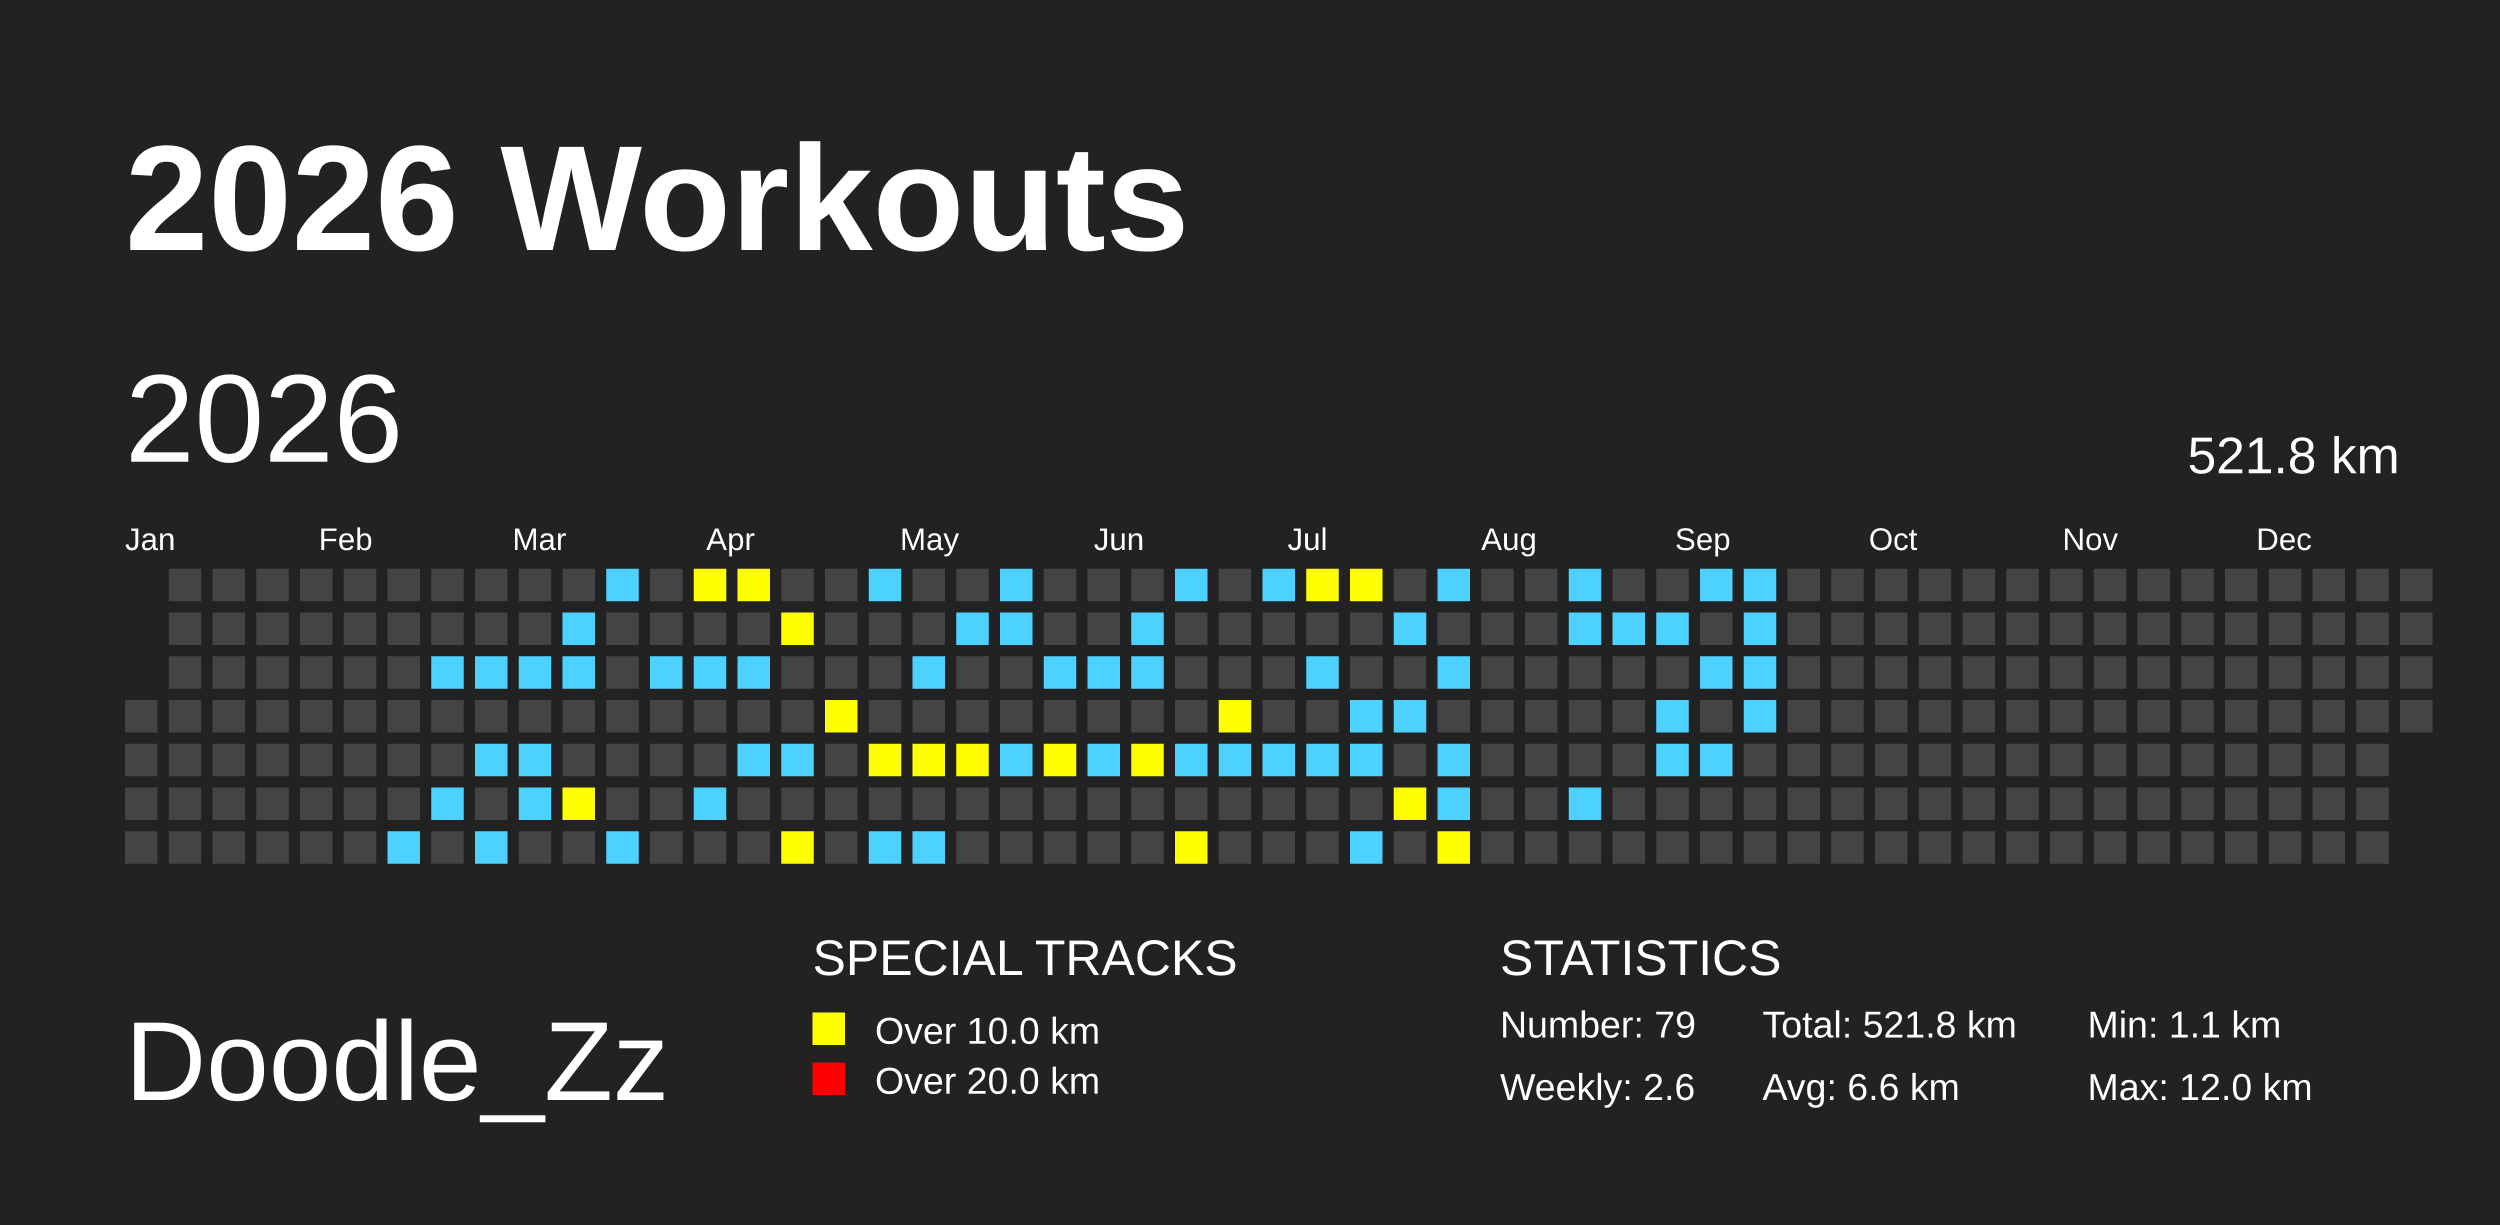
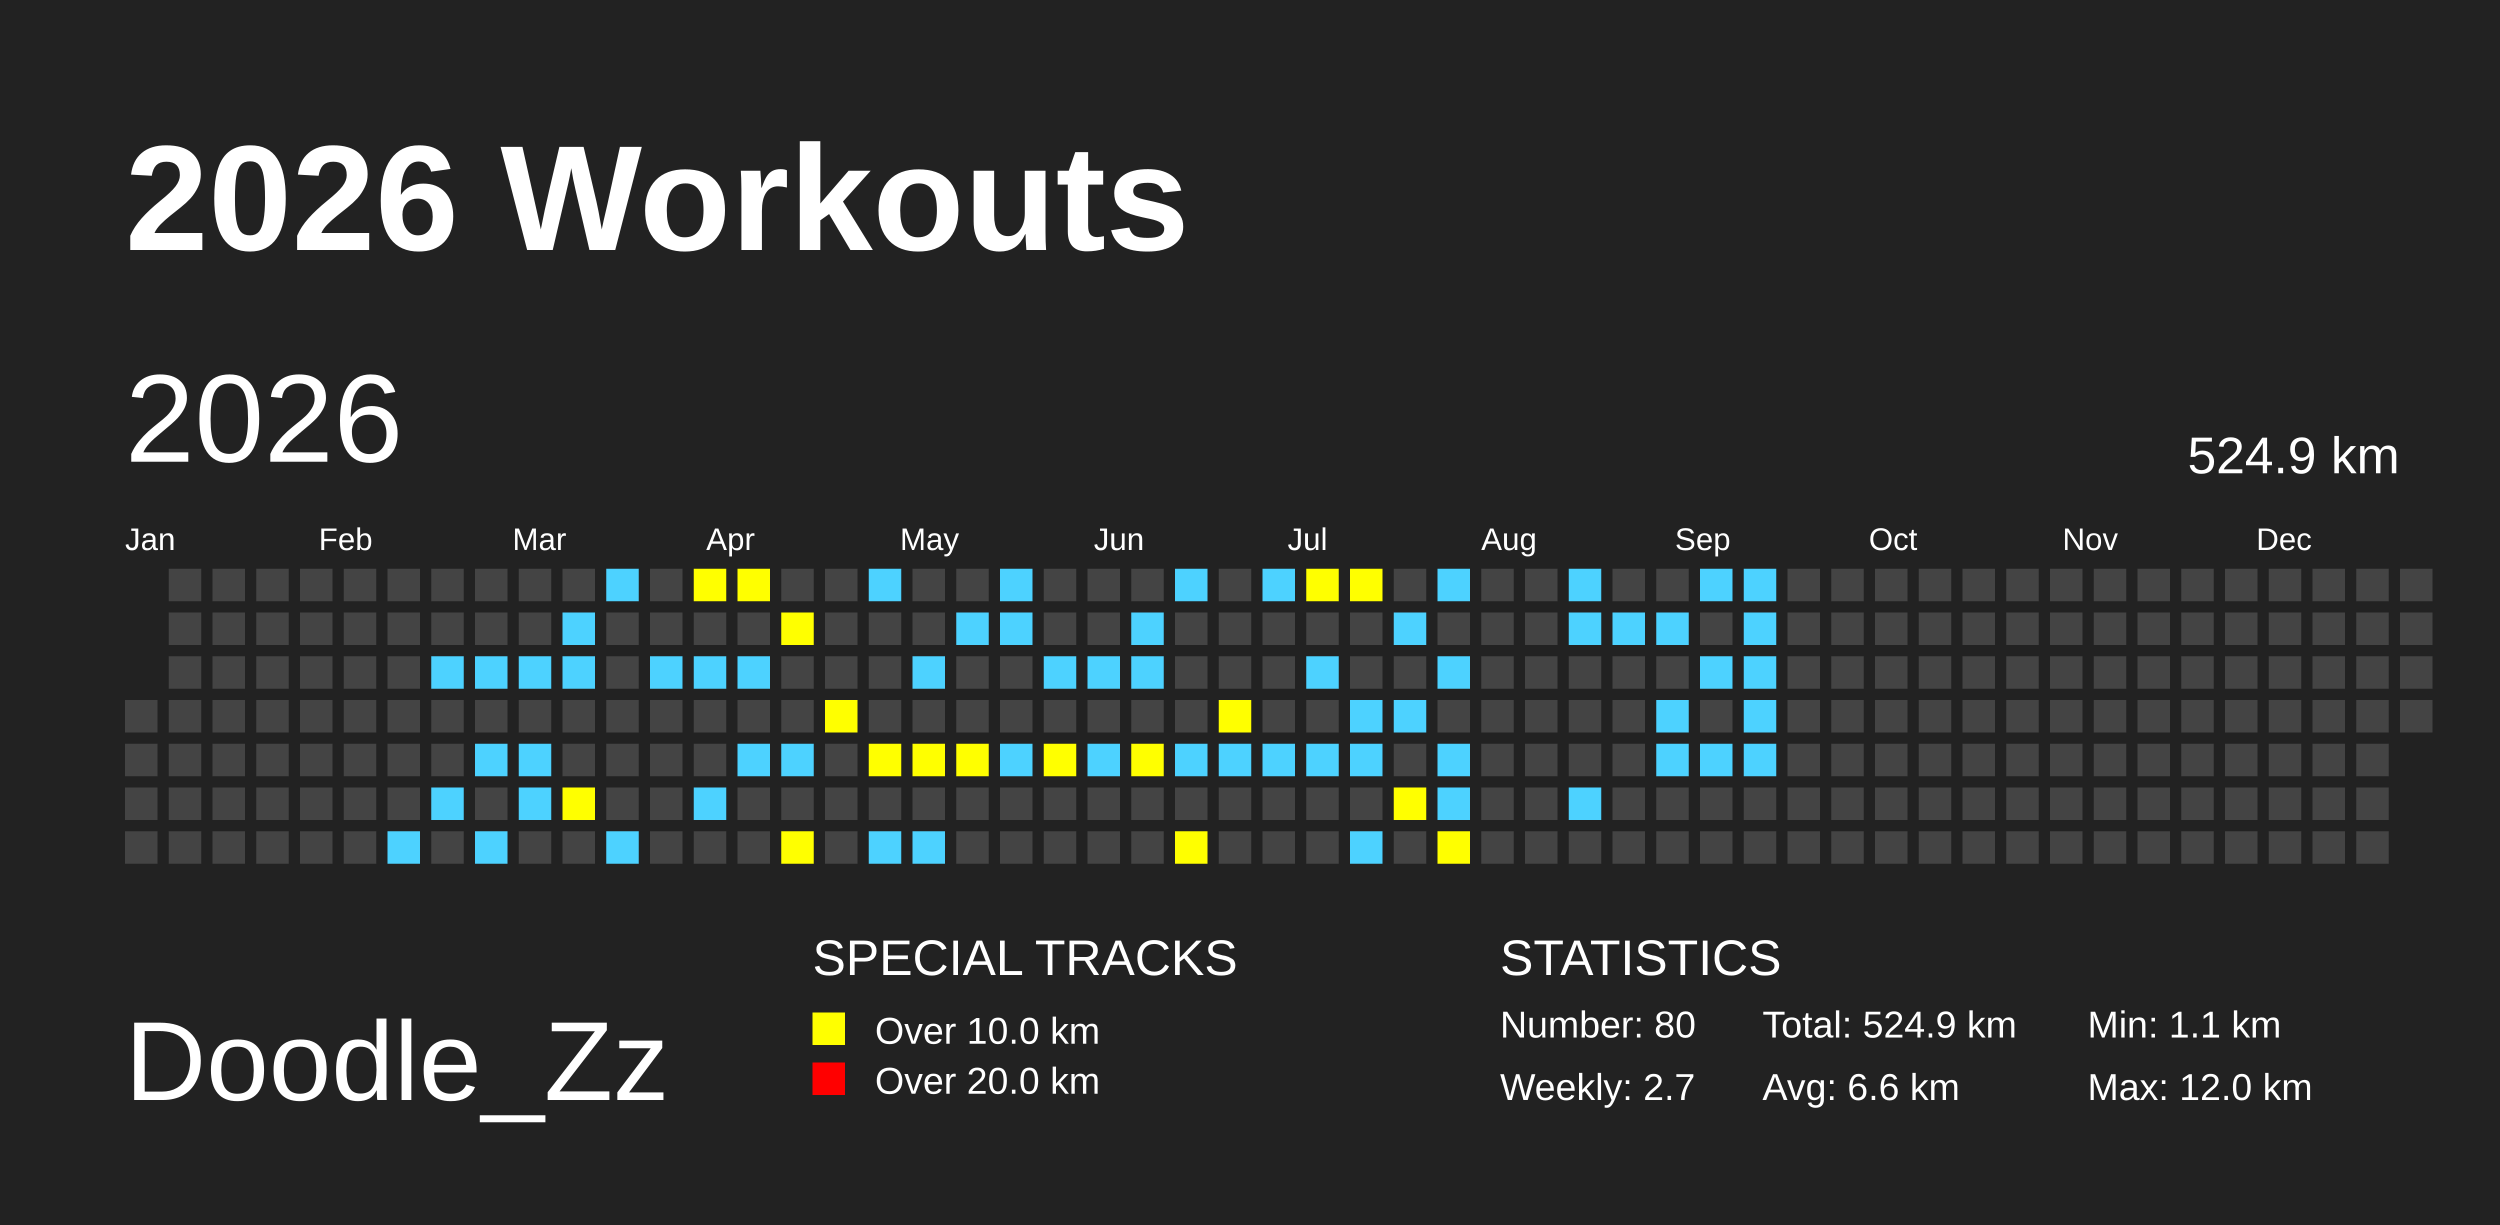
<svg xmlns="http://www.w3.org/2000/svg" baseProfile="full" height="98mm" version="1.1" viewBox="0,0,200,98" width="200mm">
  <defs>
    <pattern height="2" id="indoor-stripe" patternUnits="userSpaceOnUse" width="2">
      <line stroke="white" stroke-opacity="0.45" stroke-width="0.5" x1="0" x2="2" y1="2" y2="0" />
    </pattern>
  </defs>
  <rect fill="#222222" height="98" width="200" x="0" y="0" />
  <text fill="#FFFFFF" style="font-size:12px; font-family:Arial; font-weight:bold;" x="10" y="20">2026 Workouts</text>
  <text fill="#FFFFFF" style="font-size:9px; font-family:Arial" x="10" y="88">Doodle_Zz</text>
  <text fill="#FFFFFF" style="font-size:4px; font-family:Arial" x="65" y="78">SPECIAL TRACKS</text>
  <rect fill="yellow" height="2.6" width="2.6" x="65" y="81" />
  <text fill="#FFFFFF" style="font-size:3px; font-family:Arial" x="70" y="83.5">Over 10.0 km</text>
  <rect fill="red" height="2.6" width="2.6" x="65" y="85" />
  <text fill="#FFFFFF" style="font-size:3px; font-family:Arial" x="70" y="87.5">Over 20.0 km</text>
  <text fill="#FFFFFF" style="font-size:4px; font-family:Arial" x="120" y="78">STATISTICS</text>
-   <text fill="#FFFFFF" style="font-size:3px; font-family:Arial" x="120" y="83">Number: 79</text>
-   <text fill="#FFFFFF" style="font-size:3px; font-family:Arial" x="120" y="88">Weekly: 2.6</text>
-   <text fill="#FFFFFF" style="font-size:3px; font-family:Arial" x="141" y="83">Total: 521.8 km</text>
+   <text fill="#FFFFFF" style="font-size:3px; font-family:Arial" x="120" y="83">Number: 80</text>
+   <text fill="#FFFFFF" style="font-size:3px; font-family:Arial" x="120" y="88">Weekly: 2.7</text>
+   <text fill="#FFFFFF" style="font-size:3px; font-family:Arial" x="141" y="83">Total: 524.9 km</text>
  <text fill="#FFFFFF" style="font-size:3px; font-family:Arial" x="141" y="88">Avg: 6.6 km</text>
  <text fill="#FFFFFF" style="font-size:3px; font-family:Arial" x="167" y="83">Min: 1.1 km</text>
  <text fill="#FFFFFF" style="font-size:3px; font-family:Arial" x="167" y="88">Max: 12.0 km</text>
  <text dominant-baseline="hanging" fill="#FFFFFF" style="font-size:10.0px; font-family:Arial;" x="10" y="30">2026</text>
-   <text dominant-baseline="hanging" fill="#FFFFFF" style="font-size:4.125px; font-family:Arial;" x="175" y="35">521.8 km</text>
+   <text dominant-baseline="hanging" fill="#FFFFFF" style="font-size:4.125px; font-family:Arial;" x="175" y="35">524.9 km</text>
  <text fill="#FFFFFF" style="font-size:2.5px; font-family:Arial" x="10.0" y="44">Jan</text>
  <text fill="#FFFFFF" style="font-size:2.5px; font-family:Arial" x="25.5" y="44">Feb</text>
  <text fill="#FFFFFF" style="font-size:2.5px; font-family:Arial" x="41.0" y="44">Mar</text>
  <text fill="#FFFFFF" style="font-size:2.5px; font-family:Arial" x="56.5" y="44">Apr</text>
  <text fill="#FFFFFF" style="font-size:2.5px; font-family:Arial" x="72.0" y="44">May</text>
  <text fill="#FFFFFF" style="font-size:2.5px; font-family:Arial" x="87.5" y="44">Jun</text>
  <text fill="#FFFFFF" style="font-size:2.5px; font-family:Arial" x="103.0" y="44">Jul</text>
  <text fill="#FFFFFF" style="font-size:2.5px; font-family:Arial" x="118.5" y="44">Aug</text>
  <text fill="#FFFFFF" style="font-size:2.5px; font-family:Arial" x="134.0" y="44">Sep</text>
  <text fill="#FFFFFF" style="font-size:2.5px; font-family:Arial" x="149.5" y="44">Oct</text>
  <text fill="#FFFFFF" style="font-size:2.5px; font-family:Arial" x="165.0" y="44">Nov</text>
  <text fill="#FFFFFF" style="font-size:2.5px; font-family:Arial" x="180.5" y="44">Dec</text>
  <rect fill="#444444" height="2.6" width="2.6" x="10.0" y="56.0" />
  <rect fill="#444444" height="2.6" width="2.6" x="10.0" y="59.5" />
  <rect fill="#444444" height="2.6" width="2.6" x="10.0" y="63.0" />
  <rect fill="#444444" height="2.6" width="2.6" x="10.0" y="66.5" />
  <rect fill="#444444" height="2.6" width="2.6" x="13.5" y="45.5" />
  <rect fill="#444444" height="2.6" width="2.6" x="13.5" y="49.0" />
  <rect fill="#444444" height="2.6" width="2.6" x="13.5" y="52.5" />
  <rect fill="#444444" height="2.6" width="2.6" x="13.5" y="56.0" />
  <rect fill="#444444" height="2.6" width="2.6" x="13.5" y="59.5" />
  <rect fill="#444444" height="2.6" width="2.6" x="13.5" y="63.0" />
  <rect fill="#444444" height="2.6" width="2.6" x="13.5" y="66.5" />
  <rect fill="#444444" height="2.6" width="2.6" x="17.0" y="45.5" />
  <rect fill="#444444" height="2.6" width="2.6" x="17.0" y="49.0" />
  <rect fill="#444444" height="2.6" width="2.6" x="17.0" y="52.5" />
  <rect fill="#444444" height="2.6" width="2.6" x="17.0" y="56.0" />
  <rect fill="#444444" height="2.6" width="2.6" x="17.0" y="59.5" />
  <rect fill="#444444" height="2.6" width="2.6" x="17.0" y="63.0" />
  <rect fill="#444444" height="2.6" width="2.6" x="17.0" y="66.5" />
  <rect fill="#444444" height="2.6" width="2.6" x="20.5" y="45.5" />
  <rect fill="#444444" height="2.6" width="2.6" x="20.5" y="49.0" />
  <rect fill="#444444" height="2.6" width="2.6" x="20.5" y="52.5" />
  <rect fill="#444444" height="2.6" width="2.6" x="20.5" y="56.0" />
  <rect fill="#444444" height="2.6" width="2.6" x="20.5" y="59.5" />
  <rect fill="#444444" height="2.6" width="2.6" x="20.5" y="63.0" />
  <rect fill="#444444" height="2.6" width="2.6" x="20.5" y="66.5" />
  <rect fill="#444444" height="2.6" width="2.6" x="24.0" y="45.5" />
  <rect fill="#444444" height="2.6" width="2.6" x="24.0" y="49.0" />
  <rect fill="#444444" height="2.6" width="2.6" x="24.0" y="52.5" />
  <rect fill="#444444" height="2.6" width="2.6" x="24.0" y="56.0" />
  <rect fill="#444444" height="2.6" width="2.6" x="24.0" y="59.5" />
  <rect fill="#444444" height="2.6" width="2.6" x="24.0" y="63.0" />
  <rect fill="#444444" height="2.6" width="2.6" x="24.0" y="66.5" />
  <rect fill="#444444" height="2.6" width="2.6" x="27.5" y="45.5" />
  <rect fill="#444444" height="2.6" width="2.6" x="27.5" y="49.0" />
  <rect fill="#444444" height="2.6" width="2.6" x="27.5" y="52.5" />
  <rect fill="#444444" height="2.6" width="2.6" x="27.5" y="56.0" />
  <rect fill="#444444" height="2.6" width="2.6" x="27.5" y="59.5" />
  <rect fill="#444444" height="2.6" width="2.6" x="27.5" y="63.0" />
  <rect fill="#444444" height="2.6" width="2.6" x="27.5" y="66.5" />
  <rect fill="#444444" height="2.6" width="2.6" x="31.0" y="45.5" />
  <rect fill="#444444" height="2.6" width="2.6" x="31.0" y="49.0" />
  <rect fill="#444444" height="2.6" width="2.6" x="31.0" y="52.5" />
  <rect fill="#444444" height="2.6" width="2.6" x="31.0" y="56.0" />
  <rect fill="#444444" height="2.6" width="2.6" x="31.0" y="59.5" />
  <rect fill="#444444" height="2.6" width="2.6" x="31.0" y="63.0" />
  <rect fill="#4DD2FF" height="2.6" width="2.6" x="31.0" y="66.5" />
  <rect fill="#444444" height="2.6" width="2.6" x="34.5" y="45.5" />
  <rect fill="#444444" height="2.6" width="2.6" x="34.5" y="49.0" />
  <rect fill="#4DD2FF" height="2.6" width="2.6" x="34.5" y="52.5" />
  <rect fill="#444444" height="2.6" width="2.6" x="34.5" y="56.0" />
  <rect fill="#444444" height="2.6" width="2.6" x="34.5" y="59.5" />
  <rect fill="#4DD2FF" height="2.6" width="2.6" x="34.5" y="63.0" />
  <rect fill="#444444" height="2.6" width="2.6" x="34.5" y="66.5" />
  <rect fill="#444444" height="2.6" width="2.6" x="38.0" y="45.5" />
  <rect fill="#444444" height="2.6" width="2.6" x="38.0" y="49.0" />
  <rect fill="#4DD2FF" height="2.6" width="2.6" x="38.0" y="52.5" />
  <rect fill="#444444" height="2.6" width="2.6" x="38.0" y="56.0" />
  <rect fill="#4DD2FF" height="2.6" width="2.6" x="38.0" y="59.5" />
  <rect fill="#444444" height="2.6" width="2.6" x="38.0" y="63.0" />
  <rect fill="#4DD2FF" height="2.6" width="2.6" x="38.0" y="66.5" />
  <rect fill="#444444" height="2.6" width="2.6" x="41.5" y="45.5" />
  <rect fill="#444444" height="2.6" width="2.6" x="41.5" y="49.0" />
  <rect fill="#4DD2FF" height="2.6" width="2.6" x="41.5" y="52.5" />
  <rect fill="#444444" height="2.6" width="2.6" x="41.5" y="56.0" />
  <rect fill="#4DD2FF" height="2.6" width="2.6" x="41.5" y="59.5" />
  <rect fill="#4DD2FF" height="2.6" width="2.6" x="41.5" y="63.0" />
  <rect fill="#444444" height="2.6" width="2.6" x="41.5" y="66.5" />
  <rect fill="#444444" height="2.6" width="2.6" x="45.0" y="45.5" />
  <rect fill="#4DD2FF" height="2.6" width="2.6" x="45.0" y="49.0" />
  <rect fill="#4DD2FF" height="2.6" width="2.6" x="45.0" y="52.5" />
  <rect fill="#444444" height="2.6" width="2.6" x="45.0" y="56.0" />
  <rect fill="#444444" height="2.6" width="2.6" x="45.0" y="59.5" />
  <rect fill="yellow" height="2.6" width="2.6" x="45.0" y="63.0" />
  <rect fill="#444444" height="2.6" width="2.6" x="45.0" y="66.5" />
  <rect fill="#4DD2FF" height="2.6" width="2.6" x="48.5" y="45.5" />
  <rect fill="#444444" height="2.6" width="2.6" x="48.5" y="49.0" />
  <rect fill="#444444" height="2.6" width="2.6" x="48.5" y="52.5" />
  <rect fill="#444444" height="2.6" width="2.6" x="48.5" y="56.0" />
  <rect fill="#444444" height="2.6" width="2.6" x="48.5" y="59.5" />
  <rect fill="#444444" height="2.6" width="2.6" x="48.5" y="63.0" />
  <rect fill="#4DD2FF" height="2.6" width="2.6" x="48.5" y="66.5" />
  <rect fill="#444444" height="2.6" width="2.6" x="52.0" y="45.5" />
  <rect fill="#444444" height="2.6" width="2.6" x="52.0" y="49.0" />
  <rect fill="#4DD2FF" height="2.6" width="2.6" x="52.0" y="52.5" />
  <rect fill="#444444" height="2.6" width="2.6" x="52.0" y="56.0" />
  <rect fill="#444444" height="2.6" width="2.6" x="52.0" y="59.5" />
  <rect fill="#444444" height="2.6" width="2.6" x="52.0" y="63.0" />
  <rect fill="#444444" height="2.6" width="2.6" x="52.0" y="66.5" />
  <rect fill="yellow" height="2.6" width="2.6" x="55.5" y="45.5" />
  <rect fill="#444444" height="2.6" width="2.6" x="55.5" y="49.0" />
  <rect fill="#4DD2FF" height="2.6" width="2.6" x="55.5" y="52.5" />
  <rect fill="#444444" height="2.6" width="2.6" x="55.5" y="56.0" />
  <rect fill="#444444" height="2.6" width="2.6" x="55.5" y="59.5" />
  <rect fill="#4DD2FF" height="2.6" width="2.6" x="55.5" y="63.0" />
  <rect fill="#444444" height="2.6" width="2.6" x="55.5" y="66.5" />
  <rect fill="yellow" height="2.6" width="2.6" x="59.0" y="45.5" />
  <rect fill="#444444" height="2.6" width="2.6" x="59.0" y="49.0" />
  <rect fill="#4DD2FF" height="2.6" width="2.6" x="59.0" y="52.5" />
  <rect fill="#444444" height="2.6" width="2.6" x="59.0" y="56.0" />
  <rect fill="#4DD2FF" height="2.6" width="2.6" x="59.0" y="59.5" />
  <rect fill="#444444" height="2.6" width="2.6" x="59.0" y="63.0" />
  <rect fill="#444444" height="2.6" width="2.6" x="59.0" y="66.5" />
  <rect fill="#444444" height="2.6" width="2.6" x="62.5" y="45.5" />
  <rect fill="yellow" height="2.6" width="2.6" x="62.5" y="49.0" />
  <rect fill="#444444" height="2.6" width="2.6" x="62.5" y="52.5" />
  <rect fill="#444444" height="2.6" width="2.6" x="62.5" y="56.0" />
  <rect fill="#4DD2FF" height="2.6" width="2.6" x="62.5" y="59.5" />
  <rect fill="#444444" height="2.6" width="2.6" x="62.5" y="63.0" />
  <rect fill="yellow" height="2.6" width="2.6" x="62.5" y="66.5" />
  <rect fill="#444444" height="2.6" width="2.6" x="66.0" y="45.5" />
  <rect fill="#444444" height="2.6" width="2.6" x="66.0" y="49.0" />
  <rect fill="#444444" height="2.6" width="2.6" x="66.0" y="52.5" />
  <rect fill="yellow" height="2.6" width="2.6" x="66.0" y="56.0" />
  <rect fill="#444444" height="2.6" width="2.6" x="66.0" y="59.5" />
  <rect fill="#444444" height="2.6" width="2.6" x="66.0" y="63.0" />
  <rect fill="#444444" height="2.6" width="2.6" x="66.0" y="66.5" />
  <rect fill="#4DD2FF" height="2.6" width="2.6" x="69.5" y="45.5" />
  <rect fill="#444444" height="2.6" width="2.6" x="69.5" y="49.0" />
  <rect fill="#444444" height="2.6" width="2.6" x="69.5" y="52.5" />
  <rect fill="#444444" height="2.6" width="2.6" x="69.5" y="56.0" />
  <rect fill="yellow" height="2.6" width="2.6" x="69.5" y="59.5" />
  <rect fill="#444444" height="2.6" width="2.6" x="69.5" y="63.0" />
  <rect fill="#4DD2FF" height="2.6" width="2.6" x="69.5" y="66.5" />
  <rect fill="#444444" height="2.6" width="2.6" x="73.0" y="45.5" />
  <rect fill="#444444" height="2.6" width="2.6" x="73.0" y="49.0" />
  <rect fill="#4DD2FF" height="2.6" width="2.6" x="73.0" y="52.5" />
  <rect fill="#444444" height="2.6" width="2.6" x="73.0" y="56.0" />
  <rect fill="yellow" height="2.6" width="2.6" x="73.0" y="59.5" />
  <rect fill="#444444" height="2.6" width="2.6" x="73.0" y="63.0" />
  <rect fill="#4DD2FF" height="2.6" width="2.6" x="73.0" y="66.5" />
  <rect fill="#444444" height="2.6" width="2.6" x="76.5" y="45.5" />
  <rect fill="#4DD2FF" height="2.6" width="2.6" x="76.5" y="49.0" />
  <rect fill="#444444" height="2.6" width="2.6" x="76.5" y="52.5" />
  <rect fill="#444444" height="2.6" width="2.6" x="76.5" y="56.0" />
  <rect fill="yellow" height="2.6" width="2.6" x="76.5" y="59.5" />
  <rect fill="#444444" height="2.6" width="2.6" x="76.5" y="63.0" />
  <rect fill="#444444" height="2.6" width="2.6" x="76.5" y="66.5" />
  <rect fill="#4DD2FF" height="2.6" width="2.6" x="80.0" y="45.5" />
  <rect fill="#4DD2FF" height="2.6" width="2.6" x="80.0" y="49.0" />
  <rect fill="#444444" height="2.6" width="2.6" x="80.0" y="52.5" />
  <rect fill="#444444" height="2.6" width="2.6" x="80.0" y="56.0" />
  <rect fill="#4DD2FF" height="2.6" width="2.6" x="80.0" y="59.5" />
  <rect fill="#444444" height="2.6" width="2.6" x="80.0" y="63.0" />
  <rect fill="#444444" height="2.6" width="2.6" x="80.0" y="66.5" />
  <rect fill="#444444" height="2.6" width="2.6" x="83.5" y="45.5" />
  <rect fill="#444444" height="2.6" width="2.6" x="83.5" y="49.0" />
  <rect fill="#4DD2FF" height="2.6" width="2.6" x="83.5" y="52.5" />
  <rect fill="#444444" height="2.6" width="2.6" x="83.5" y="56.0" />
  <rect fill="yellow" height="2.6" width="2.6" x="83.5" y="59.5" />
  <rect fill="#444444" height="2.6" width="2.6" x="83.5" y="63.0" />
  <rect fill="#444444" height="2.6" width="2.6" x="83.5" y="66.5" />
  <rect fill="#444444" height="2.6" width="2.6" x="87.0" y="45.5" />
  <rect fill="#444444" height="2.6" width="2.6" x="87.0" y="49.0" />
  <rect fill="#4DD2FF" height="2.6" width="2.6" x="87.0" y="52.5" />
  <rect fill="#444444" height="2.6" width="2.6" x="87.0" y="56.0" />
  <rect fill="#4DD2FF" height="2.6" width="2.6" x="87.0" y="59.5" />
  <rect fill="#444444" height="2.6" width="2.6" x="87.0" y="63.0" />
  <rect fill="#444444" height="2.6" width="2.6" x="87.0" y="66.5" />
  <rect fill="#444444" height="2.6" width="2.6" x="90.5" y="45.5" />
  <rect fill="#4DD2FF" height="2.6" width="2.6" x="90.5" y="49.0" />
  <rect fill="#4DD2FF" height="2.6" width="2.6" x="90.5" y="52.5" />
  <rect fill="#444444" height="2.6" width="2.6" x="90.5" y="56.0" />
  <rect fill="yellow" height="2.6" width="2.6" x="90.5" y="59.5" />
  <rect fill="#444444" height="2.6" width="2.6" x="90.5" y="63.0" />
  <rect fill="#444444" height="2.6" width="2.6" x="90.5" y="66.5" />
  <rect fill="#4DD2FF" height="2.6" width="2.6" x="94.0" y="45.5" />
  <rect fill="#444444" height="2.6" width="2.6" x="94.0" y="49.0" />
  <rect fill="#444444" height="2.6" width="2.6" x="94.0" y="52.5" />
  <rect fill="#444444" height="2.6" width="2.6" x="94.0" y="56.0" />
  <rect fill="#4DD2FF" height="2.6" width="2.6" x="94.0" y="59.5" />
  <rect fill="#444444" height="2.6" width="2.6" x="94.0" y="63.0" />
  <rect fill="yellow" height="2.6" width="2.6" x="94.0" y="66.5" />
  <rect fill="#444444" height="2.6" width="2.6" x="97.5" y="45.5" />
  <rect fill="#444444" height="2.6" width="2.6" x="97.5" y="49.0" />
  <rect fill="#444444" height="2.6" width="2.6" x="97.5" y="52.5" />
  <rect fill="yellow" height="2.6" width="2.6" x="97.5" y="56.0" />
  <rect fill="#4DD2FF" height="2.6" width="2.6" x="97.5" y="59.5" />
  <rect fill="#444444" height="2.6" width="2.6" x="97.5" y="63.0" />
  <rect fill="#444444" height="2.6" width="2.6" x="97.5" y="66.5" />
  <rect fill="#4DD2FF" height="2.6" width="2.6" x="101.0" y="45.5" />
  <rect fill="#444444" height="2.6" width="2.6" x="101.0" y="49.0" />
  <rect fill="#444444" height="2.6" width="2.6" x="101.0" y="52.5" />
  <rect fill="#444444" height="2.6" width="2.6" x="101.0" y="56.0" />
  <rect fill="#4DD2FF" height="2.6" width="2.6" x="101.0" y="59.5" />
  <rect fill="#444444" height="2.6" width="2.6" x="101.0" y="63.0" />
  <rect fill="#444444" height="2.6" width="2.6" x="101.0" y="66.5" />
  <rect fill="yellow" height="2.6" width="2.6" x="104.5" y="45.5" />
  <rect fill="#444444" height="2.6" width="2.6" x="104.5" y="49.0" />
  <rect fill="#4DD2FF" height="2.6" width="2.6" x="104.5" y="52.5" />
  <rect fill="#444444" height="2.6" width="2.6" x="104.5" y="56.0" />
  <rect fill="#4DD2FF" height="2.6" width="2.6" x="104.5" y="59.5" />
  <rect fill="#444444" height="2.6" width="2.6" x="104.5" y="63.0" />
  <rect fill="#444444" height="2.6" width="2.6" x="104.5" y="66.5" />
  <rect fill="yellow" height="2.6" width="2.6" x="108.0" y="45.5" />
  <rect fill="#444444" height="2.6" width="2.6" x="108.0" y="49.0" />
  <rect fill="#444444" height="2.6" width="2.6" x="108.0" y="52.5" />
  <rect fill="#4DD2FF" height="2.6" width="2.6" x="108.0" y="56.0" />
  <rect fill="#4DD2FF" height="2.6" width="2.6" x="108.0" y="59.5" />
  <rect fill="#444444" height="2.6" width="2.6" x="108.0" y="63.0" />
  <rect fill="#4DD2FF" height="2.6" width="2.6" x="108.0" y="66.5" />
  <rect fill="#444444" height="2.6" width="2.6" x="111.5" y="45.5" />
  <rect fill="#4DD2FF" height="2.6" width="2.6" x="111.5" y="49.0" />
  <rect fill="#444444" height="2.6" width="2.6" x="111.5" y="52.5" />
  <rect fill="#4DD2FF" height="2.6" width="2.6" x="111.5" y="56.0" />
  <rect fill="#444444" height="2.6" width="2.6" x="111.5" y="59.5" />
  <rect fill="yellow" height="2.6" width="2.6" x="111.5" y="63.0" />
  <rect fill="#444444" height="2.6" width="2.6" x="111.5" y="66.5" />
  <rect fill="#4DD2FF" height="2.6" width="2.6" x="115.0" y="45.5" />
  <rect fill="#444444" height="2.6" width="2.6" x="115.0" y="49.0" />
  <rect fill="#4DD2FF" height="2.6" width="2.6" x="115.0" y="52.5" />
  <rect fill="#444444" height="2.6" width="2.6" x="115.0" y="56.0" />
  <rect fill="#4DD2FF" height="2.6" width="2.6" x="115.0" y="59.5" />
  <rect fill="#4DD2FF" height="2.6" width="2.6" x="115.0" y="63.0" />
  <rect fill="yellow" height="2.6" width="2.6" x="115.0" y="66.5" />
  <rect fill="#444444" height="2.6" width="2.6" x="118.5" y="45.5" />
  <rect fill="#444444" height="2.6" width="2.6" x="118.5" y="49.0" />
  <rect fill="#444444" height="2.6" width="2.6" x="118.5" y="52.5" />
  <rect fill="#444444" height="2.6" width="2.6" x="118.5" y="56.0" />
  <rect fill="#444444" height="2.6" width="2.6" x="118.5" y="59.5" />
  <rect fill="#444444" height="2.6" width="2.6" x="118.5" y="63.0" />
  <rect fill="#444444" height="2.6" width="2.6" x="118.5" y="66.5" />
  <rect fill="#444444" height="2.6" width="2.6" x="122.0" y="45.5" />
  <rect fill="#444444" height="2.6" width="2.6" x="122.0" y="49.0" />
  <rect fill="#444444" height="2.6" width="2.6" x="122.0" y="52.5" />
  <rect fill="#444444" height="2.6" width="2.6" x="122.0" y="56.0" />
  <rect fill="#444444" height="2.6" width="2.6" x="122.0" y="59.5" />
  <rect fill="#444444" height="2.6" width="2.6" x="122.0" y="63.0" />
  <rect fill="#444444" height="2.6" width="2.6" x="122.0" y="66.5" />
  <rect fill="#4DD2FF" height="2.6" width="2.6" x="125.5" y="45.5" />
  <rect fill="#4DD2FF" height="2.6" width="2.6" x="125.5" y="49.0" />
  <rect fill="#444444" height="2.6" width="2.6" x="125.5" y="52.5" />
  <rect fill="#444444" height="2.6" width="2.6" x="125.5" y="56.0" />
  <rect fill="#444444" height="2.6" width="2.6" x="125.5" y="59.5" />
  <rect fill="#4DD2FF" height="2.6" width="2.6" x="125.5" y="63.0" />
  <rect fill="#444444" height="2.6" width="2.6" x="125.5" y="66.5" />
  <rect fill="#444444" height="2.6" width="2.6" x="129.0" y="45.5" />
  <rect fill="#4DD2FF" height="2.6" width="2.6" x="129.0" y="49.0" />
  <rect fill="#444444" height="2.6" width="2.6" x="129.0" y="52.5" />
  <rect fill="#444444" height="2.6" width="2.6" x="129.0" y="56.0" />
  <rect fill="#444444" height="2.6" width="2.6" x="129.0" y="59.5" />
  <rect fill="#444444" height="2.6" width="2.6" x="129.0" y="63.0" />
  <rect fill="#444444" height="2.6" width="2.6" x="129.0" y="66.5" />
  <rect fill="#444444" height="2.6" width="2.6" x="132.5" y="45.5" />
  <rect fill="#4DD2FF" height="2.6" width="2.6" x="132.5" y="49.0" />
  <rect fill="#444444" height="2.6" width="2.6" x="132.5" y="52.5" />
  <rect fill="#4DD2FF" height="2.6" width="2.6" x="132.5" y="56.0" />
  <rect fill="#4DD2FF" height="2.6" width="2.6" x="132.5" y="59.5" />
  <rect fill="#444444" height="2.6" width="2.6" x="132.5" y="63.0" />
  <rect fill="#444444" height="2.6" width="2.6" x="132.5" y="66.5" />
  <rect fill="#4DD2FF" height="2.6" width="2.6" x="136.0" y="45.5" />
  <rect fill="#444444" height="2.6" width="2.6" x="136.0" y="49.0" />
  <rect fill="#4DD2FF" height="2.6" width="2.6" x="136.0" y="52.5" />
  <rect fill="#444444" height="2.6" width="2.6" x="136.0" y="56.0" />
  <rect fill="#4DD2FF" height="2.6" width="2.6" x="136.0" y="59.5" />
  <rect fill="#444444" height="2.6" width="2.6" x="136.0" y="63.0" />
  <rect fill="#444444" height="2.6" width="2.6" x="136.0" y="66.5" />
  <rect fill="#4DD2FF" height="2.6" width="2.6" x="139.5" y="45.5" />
  <rect fill="#4DD2FF" height="2.6" width="2.6" x="139.5" y="49.0" />
  <rect fill="#4DD2FF" height="2.6" width="2.6" x="139.5" y="52.5" />
  <rect fill="#4DD2FF" height="2.6" width="2.6" x="139.5" y="56.0" />
-   <rect fill="#444444" height="2.6" width="2.6" x="139.5" y="59.5" />
+   <rect fill="#4DD2FF" height="2.6" width="2.6" x="139.5" y="59.5" />
  <rect fill="#444444" height="2.6" width="2.6" x="139.5" y="63.0" />
  <rect fill="#444444" height="2.6" width="2.6" x="139.5" y="66.5" />
  <rect fill="#444444" height="2.6" width="2.6" x="143.0" y="45.5" />
  <rect fill="#444444" height="2.6" width="2.6" x="143.0" y="49.0" />
  <rect fill="#444444" height="2.6" width="2.6" x="143.0" y="52.5" />
  <rect fill="#444444" height="2.6" width="2.6" x="143.0" y="56.0" />
  <rect fill="#444444" height="2.6" width="2.6" x="143.0" y="59.5" />
  <rect fill="#444444" height="2.6" width="2.6" x="143.0" y="63.0" />
  <rect fill="#444444" height="2.6" width="2.6" x="143.0" y="66.5" />
  <rect fill="#444444" height="2.6" width="2.6" x="146.5" y="45.5" />
  <rect fill="#444444" height="2.6" width="2.6" x="146.5" y="49.0" />
  <rect fill="#444444" height="2.6" width="2.6" x="146.5" y="52.5" />
  <rect fill="#444444" height="2.6" width="2.6" x="146.5" y="56.0" />
  <rect fill="#444444" height="2.6" width="2.6" x="146.5" y="59.5" />
  <rect fill="#444444" height="2.6" width="2.6" x="146.5" y="63.0" />
  <rect fill="#444444" height="2.6" width="2.6" x="146.5" y="66.5" />
  <rect fill="#444444" height="2.6" width="2.6" x="150.0" y="45.5" />
  <rect fill="#444444" height="2.6" width="2.6" x="150.0" y="49.0" />
  <rect fill="#444444" height="2.6" width="2.6" x="150.0" y="52.5" />
  <rect fill="#444444" height="2.6" width="2.6" x="150.0" y="56.0" />
  <rect fill="#444444" height="2.6" width="2.6" x="150.0" y="59.5" />
  <rect fill="#444444" height="2.6" width="2.6" x="150.0" y="63.0" />
  <rect fill="#444444" height="2.6" width="2.6" x="150.0" y="66.5" />
  <rect fill="#444444" height="2.6" width="2.6" x="153.5" y="45.5" />
  <rect fill="#444444" height="2.6" width="2.6" x="153.5" y="49.0" />
  <rect fill="#444444" height="2.6" width="2.6" x="153.5" y="52.5" />
  <rect fill="#444444" height="2.6" width="2.6" x="153.5" y="56.0" />
  <rect fill="#444444" height="2.6" width="2.6" x="153.5" y="59.5" />
  <rect fill="#444444" height="2.6" width="2.6" x="153.5" y="63.0" />
  <rect fill="#444444" height="2.6" width="2.6" x="153.5" y="66.5" />
  <rect fill="#444444" height="2.6" width="2.6" x="157.0" y="45.5" />
  <rect fill="#444444" height="2.6" width="2.6" x="157.0" y="49.0" />
  <rect fill="#444444" height="2.6" width="2.6" x="157.0" y="52.5" />
  <rect fill="#444444" height="2.6" width="2.6" x="157.0" y="56.0" />
  <rect fill="#444444" height="2.6" width="2.6" x="157.0" y="59.5" />
  <rect fill="#444444" height="2.6" width="2.6" x="157.0" y="63.0" />
  <rect fill="#444444" height="2.6" width="2.6" x="157.0" y="66.5" />
  <rect fill="#444444" height="2.6" width="2.6" x="160.5" y="45.5" />
  <rect fill="#444444" height="2.6" width="2.6" x="160.5" y="49.0" />
  <rect fill="#444444" height="2.6" width="2.6" x="160.5" y="52.5" />
  <rect fill="#444444" height="2.6" width="2.6" x="160.5" y="56.0" />
  <rect fill="#444444" height="2.6" width="2.6" x="160.5" y="59.5" />
  <rect fill="#444444" height="2.6" width="2.6" x="160.5" y="63.0" />
  <rect fill="#444444" height="2.6" width="2.6" x="160.5" y="66.5" />
  <rect fill="#444444" height="2.6" width="2.6" x="164.0" y="45.5" />
  <rect fill="#444444" height="2.6" width="2.6" x="164.0" y="49.0" />
  <rect fill="#444444" height="2.6" width="2.6" x="164.0" y="52.5" />
  <rect fill="#444444" height="2.6" width="2.6" x="164.0" y="56.0" />
  <rect fill="#444444" height="2.6" width="2.6" x="164.0" y="59.5" />
  <rect fill="#444444" height="2.6" width="2.6" x="164.0" y="63.0" />
  <rect fill="#444444" height="2.6" width="2.6" x="164.0" y="66.5" />
  <rect fill="#444444" height="2.6" width="2.6" x="167.5" y="45.5" />
  <rect fill="#444444" height="2.6" width="2.6" x="167.5" y="49.0" />
  <rect fill="#444444" height="2.6" width="2.6" x="167.5" y="52.5" />
  <rect fill="#444444" height="2.6" width="2.6" x="167.5" y="56.0" />
  <rect fill="#444444" height="2.6" width="2.6" x="167.5" y="59.5" />
  <rect fill="#444444" height="2.6" width="2.6" x="167.5" y="63.0" />
  <rect fill="#444444" height="2.6" width="2.6" x="167.5" y="66.5" />
  <rect fill="#444444" height="2.6" width="2.6" x="171.0" y="45.5" />
  <rect fill="#444444" height="2.6" width="2.6" x="171.0" y="49.0" />
  <rect fill="#444444" height="2.6" width="2.6" x="171.0" y="52.5" />
  <rect fill="#444444" height="2.6" width="2.6" x="171.0" y="56.0" />
  <rect fill="#444444" height="2.6" width="2.6" x="171.0" y="59.5" />
  <rect fill="#444444" height="2.6" width="2.6" x="171.0" y="63.0" />
  <rect fill="#444444" height="2.6" width="2.6" x="171.0" y="66.5" />
  <rect fill="#444444" height="2.6" width="2.6" x="174.5" y="45.5" />
  <rect fill="#444444" height="2.6" width="2.6" x="174.5" y="49.0" />
  <rect fill="#444444" height="2.6" width="2.6" x="174.5" y="52.5" />
  <rect fill="#444444" height="2.6" width="2.6" x="174.5" y="56.0" />
  <rect fill="#444444" height="2.6" width="2.6" x="174.5" y="59.5" />
  <rect fill="#444444" height="2.6" width="2.6" x="174.5" y="63.0" />
  <rect fill="#444444" height="2.6" width="2.6" x="174.5" y="66.5" />
  <rect fill="#444444" height="2.6" width="2.6" x="178.0" y="45.5" />
  <rect fill="#444444" height="2.6" width="2.6" x="178.0" y="49.0" />
  <rect fill="#444444" height="2.6" width="2.6" x="178.0" y="52.5" />
  <rect fill="#444444" height="2.6" width="2.6" x="178.0" y="56.0" />
  <rect fill="#444444" height="2.6" width="2.6" x="178.0" y="59.5" />
  <rect fill="#444444" height="2.6" width="2.6" x="178.0" y="63.0" />
  <rect fill="#444444" height="2.6" width="2.6" x="178.0" y="66.5" />
  <rect fill="#444444" height="2.6" width="2.6" x="181.5" y="45.5" />
  <rect fill="#444444" height="2.6" width="2.6" x="181.5" y="49.0" />
  <rect fill="#444444" height="2.6" width="2.6" x="181.5" y="52.5" />
  <rect fill="#444444" height="2.6" width="2.6" x="181.5" y="56.0" />
  <rect fill="#444444" height="2.6" width="2.6" x="181.5" y="59.5" />
  <rect fill="#444444" height="2.6" width="2.6" x="181.5" y="63.0" />
  <rect fill="#444444" height="2.6" width="2.6" x="181.5" y="66.5" />
  <rect fill="#444444" height="2.6" width="2.6" x="185.0" y="45.5" />
  <rect fill="#444444" height="2.6" width="2.6" x="185.0" y="49.0" />
  <rect fill="#444444" height="2.6" width="2.6" x="185.0" y="52.5" />
  <rect fill="#444444" height="2.6" width="2.6" x="185.0" y="56.0" />
  <rect fill="#444444" height="2.6" width="2.6" x="185.0" y="59.5" />
  <rect fill="#444444" height="2.6" width="2.6" x="185.0" y="63.0" />
  <rect fill="#444444" height="2.6" width="2.6" x="185.0" y="66.5" />
  <rect fill="#444444" height="2.6" width="2.6" x="188.5" y="45.5" />
  <rect fill="#444444" height="2.6" width="2.6" x="188.5" y="49.0" />
  <rect fill="#444444" height="2.6" width="2.6" x="188.5" y="52.5" />
  <rect fill="#444444" height="2.6" width="2.6" x="188.5" y="56.0" />
  <rect fill="#444444" height="2.6" width="2.6" x="188.5" y="59.5" />
  <rect fill="#444444" height="2.6" width="2.6" x="188.5" y="63.0" />
  <rect fill="#444444" height="2.6" width="2.6" x="188.5" y="66.5" />
  <rect fill="#444444" height="2.6" width="2.6" x="192.0" y="45.5" />
  <rect fill="#444444" height="2.6" width="2.6" x="192.0" y="49.0" />
  <rect fill="#444444" height="2.6" width="2.6" x="192.0" y="52.5" />
  <rect fill="#444444" height="2.6" width="2.6" x="192.0" y="56.0" />
</svg>
